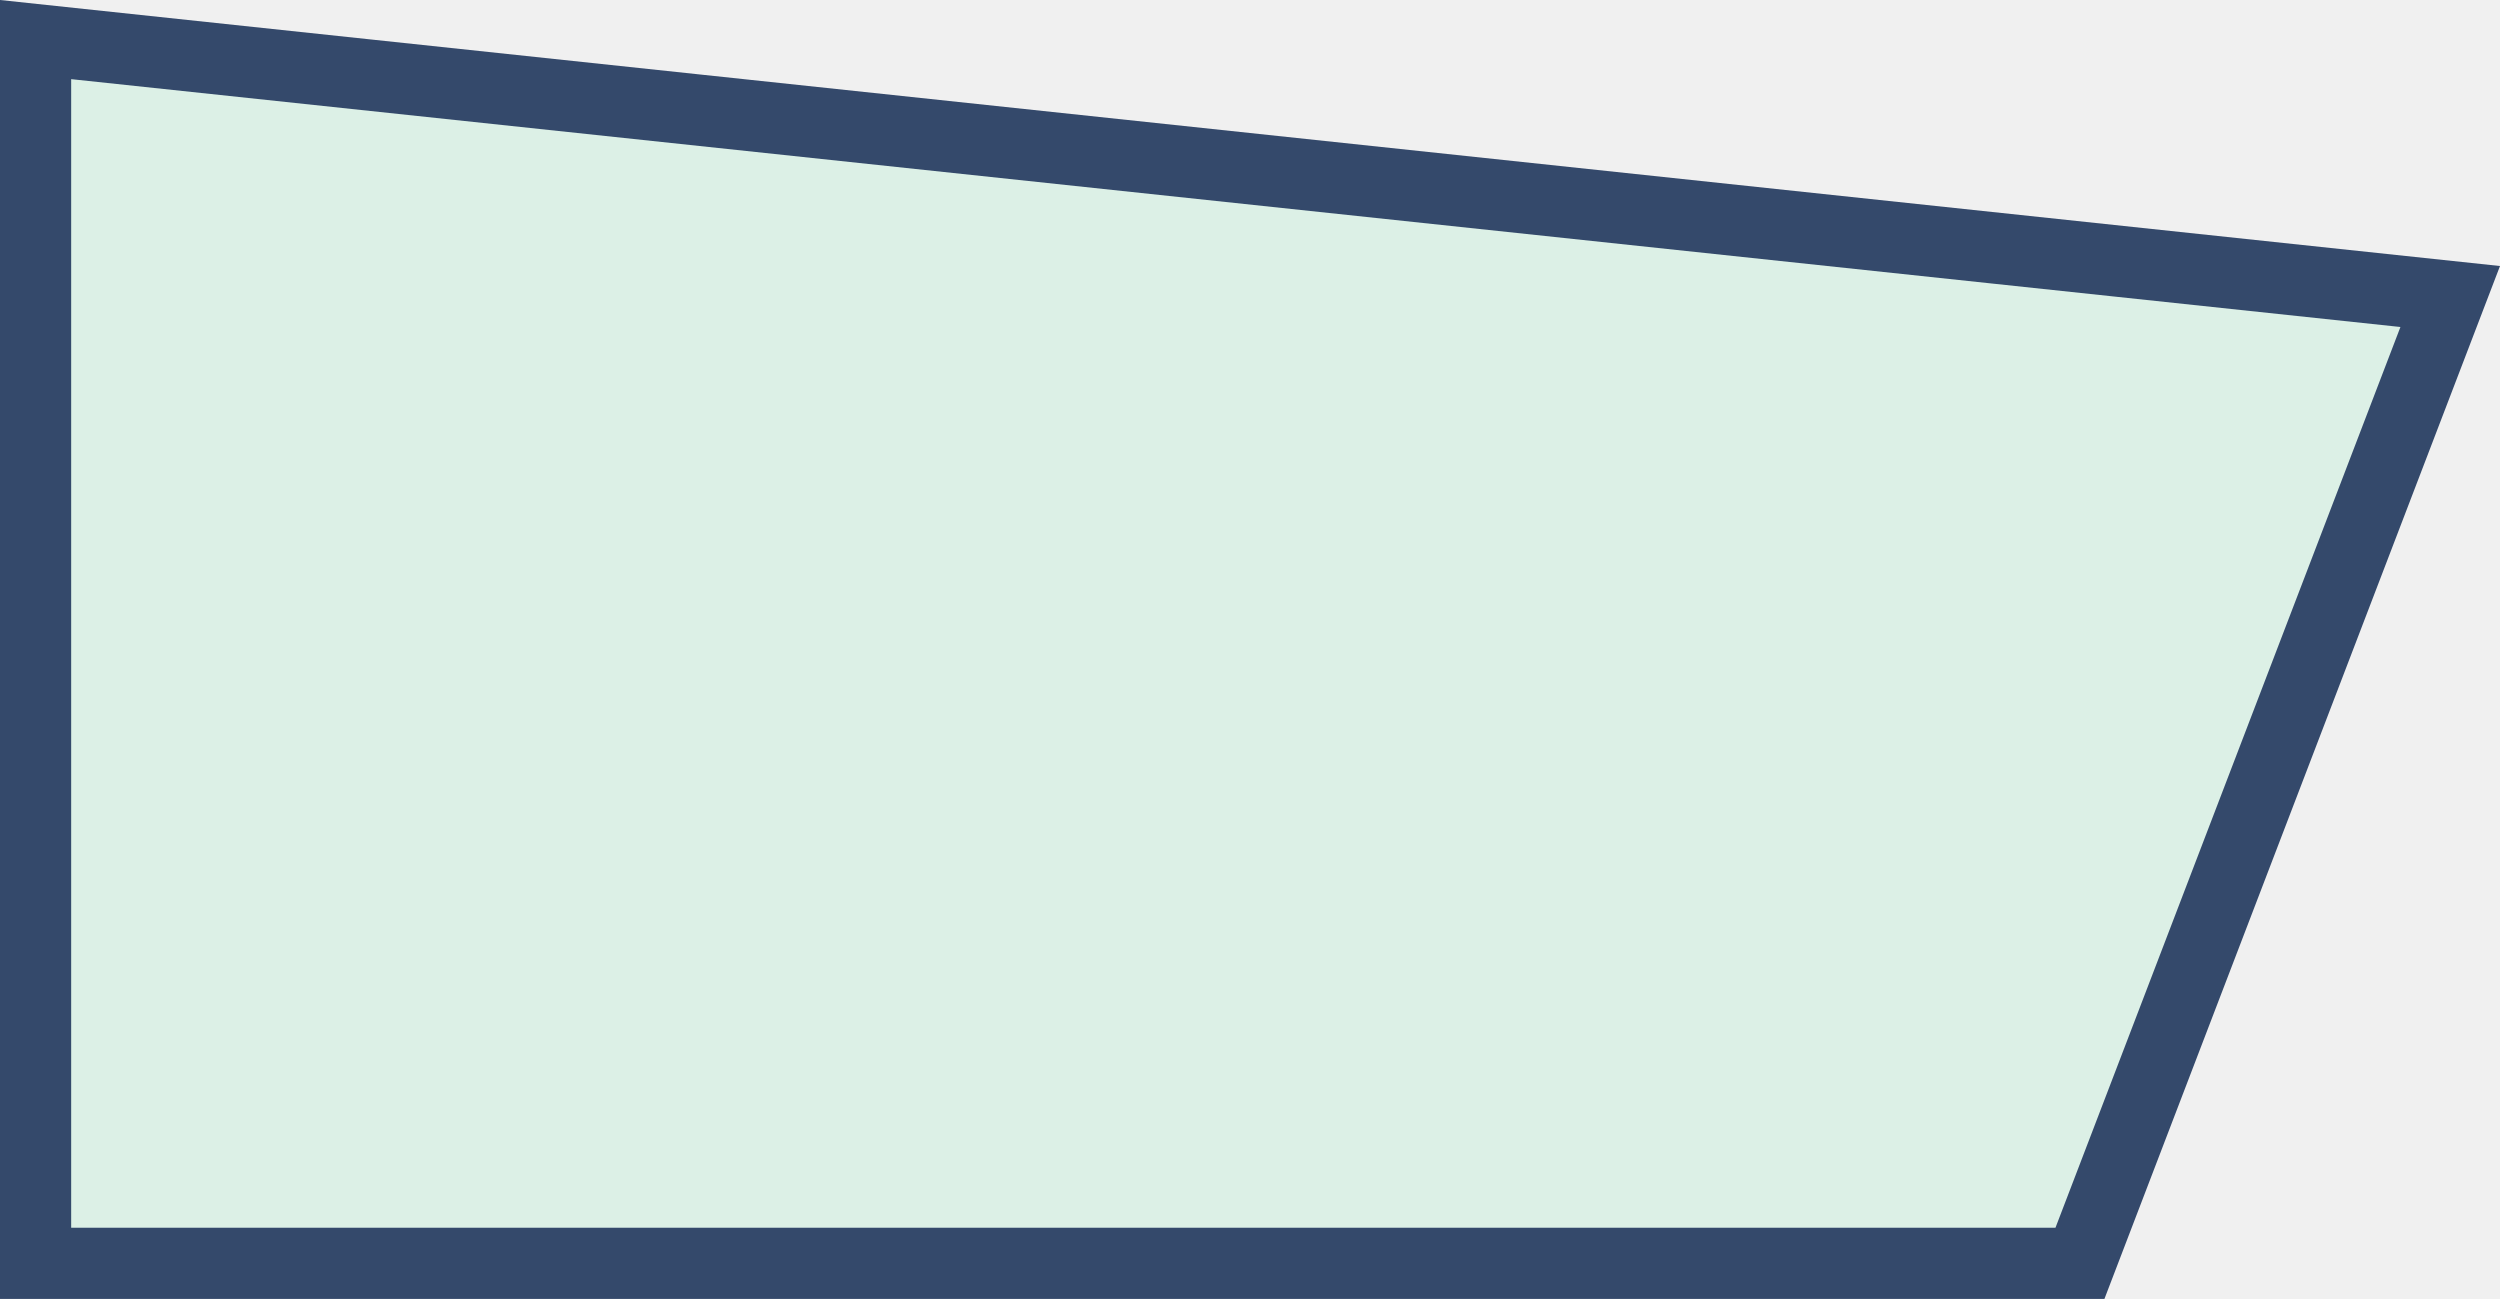
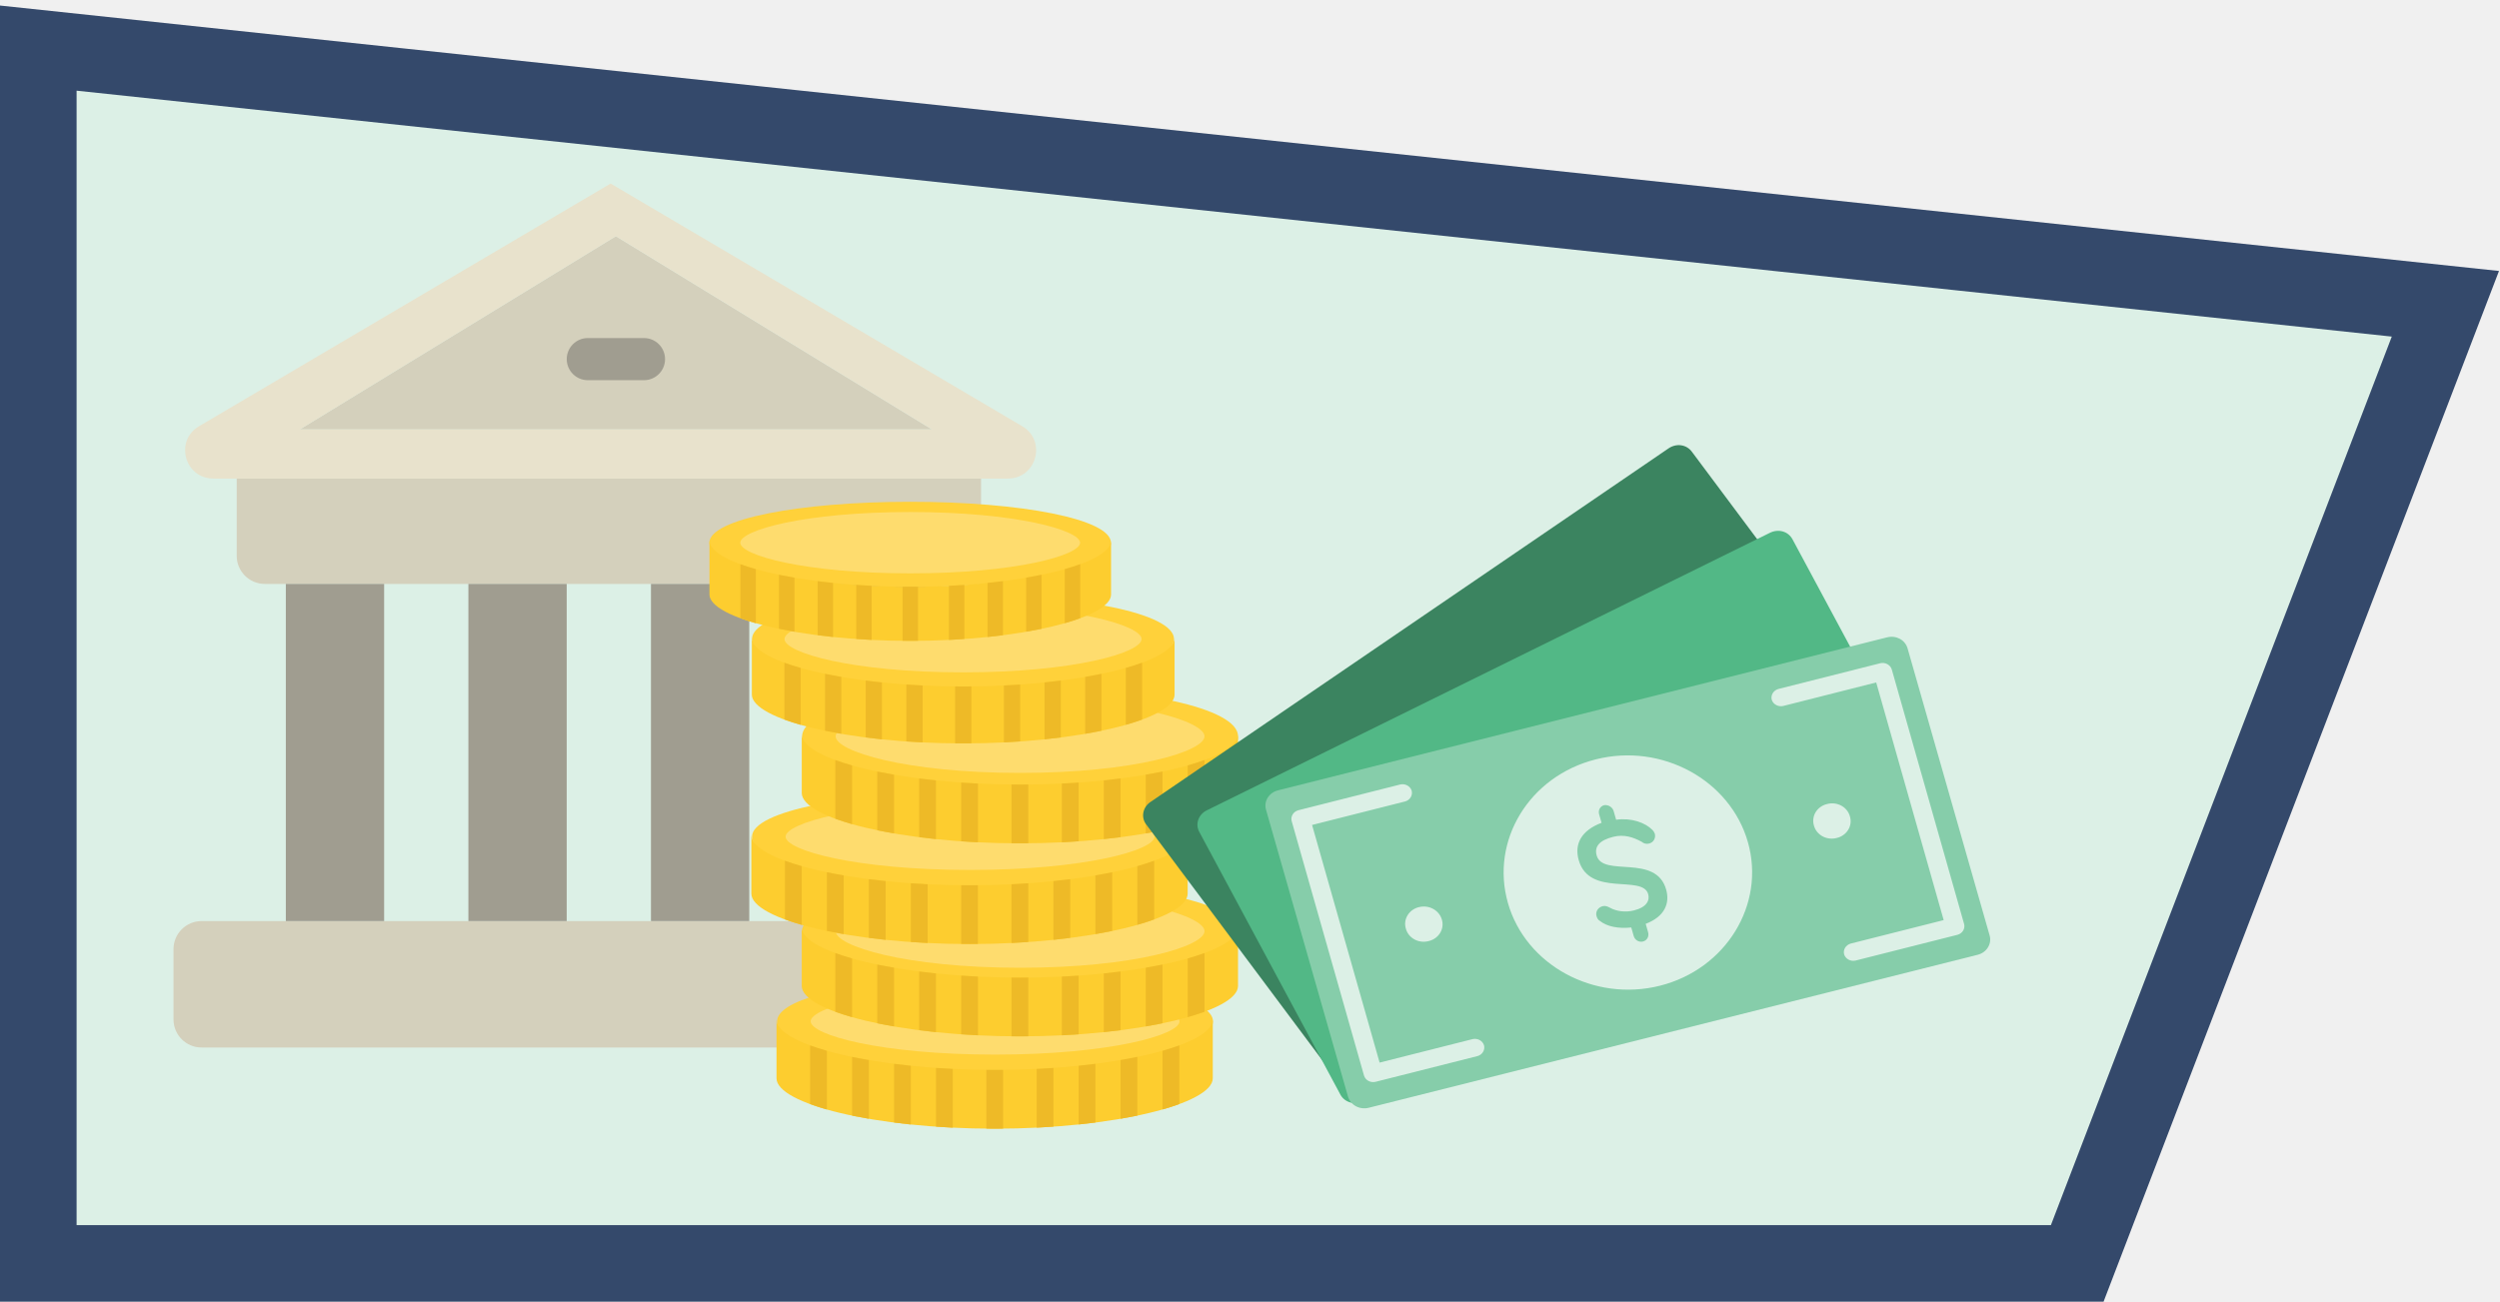
- <svg xmlns="http://www.w3.org/2000/svg" width="281" height="146" viewBox="0 0 281 146" fill="none">
-   <path d="M233.785 142H4V4.448L275.404 33.327L233.785 142Z" fill="#DCF0E6" stroke="#34496B" stroke-width="8" />
+ <svg xmlns="http://www.w3.org/2000/svg" width="261" height="136" viewBox="0 0 261 136" fill="none">
+   <path d="M216.951 131.998H4V5.026L255.401 31.739L216.951 131.998Z" fill="#DCF0E6" stroke="#34496B" stroke-width="8" />
+   <g clip-path="url(#clip0_2448_8782)">
+     <path d="M18.121 99.169C18.121 97.548 19.434 96.234 21.055 96.234H106.128C107.748 96.234 109.061 97.548 109.061 99.169V106.508C109.061 108.129 107.748 109.444 106.128 109.444H21.055C19.434 109.444 18.121 108.129 18.121 106.508V99.169Z" fill="#D4D0BC" />
+     <path d="M24.722 50H102.461V58.073C102.461 59.694 101.148 61.008 99.527 61.008H27.655C26.035 61.008 24.722 59.694 24.722 58.073V50Z" fill="#D4D0BC" />
+     <path fill-rule="evenodd" clip-rule="evenodd" d="M40.119 61.008H29.852V96.234H40.119V61.008ZM59.187 61.008H48.92V96.234H59.187V61.008ZM67.988 61.008H78.255V96.234H67.988V61.008ZM97.323 61.008H87.056V96.234H97.323V61.008Z" fill="#A09D90" />
+     <path d="M64.323 24.68L31.32 44.861H97.325L64.323 24.68Z" fill="#D4D0BC" />
+     <rect x="59.191" y="35.32" width="10.268" height="4.403" rx="2.202" fill="#A09D90" />
+     <path fill-rule="evenodd" clip-rule="evenodd" d="M63.775 19.176L20.785 44.534C18.211 46.052 19.287 49.998 22.274 49.998H105.276C108.263 49.998 109.339 46.052 106.765 44.534L63.775 19.176ZM31.323 44.861L64.325 24.68L97.328 44.861H31.323Z" fill="#E8E2CC" />
+     <path d="M95.058 61.344C83.476 61.344 74.086 59.179 74.086 56.707C74.086 54.234 83.476 52.426 95.058 52.426C106.64 52.426 116.03 54.234 116.03 56.707C116.03 59.179 106.64 61.344 95.058 61.344Z" fill="#FFD13A" />
+     <path d="M78.54 66.771C78.54 69.459 88.407 71.811 100.578 71.811C112.749 71.811 122.616 69.458 122.616 66.771C122.616 64.083 112.749 62.118 100.578 62.118C88.407 62.118 78.54 64.083 78.54 66.771Z" fill="#FFD13A" />
+     <path d="M106.54 82.474C93.967 82.474 83.775 79.887 83.775 76.93C83.775 73.973 93.967 71.812 106.54 71.812C119.112 71.812 129.304 73.973 129.304 76.93C129.304 79.886 119.112 82.474 106.54 82.474Z" fill="#FFD13A" />
+     <path d="M78.542 87.419C78.542 89.82 86.585 92.126 97.263 92.591C89.314 93.359 83.775 95.106 83.775 97.286C83.775 99.421 89.09 101.364 96.777 102.278C87.705 102.865 81.159 104.555 81.159 106.709C81.159 109.397 91.243 111.926 103.816 111.926C116.388 111.926 126.687 109.396 126.687 106.709C126.687 104.795 121.519 103.247 114.002 102.515C122.909 101.738 129.304 99.628 129.304 97.286C129.304 94.616 120.99 92.594 110.117 92.227C118.295 91.376 124.071 89.43 124.071 87.419C124.071 84.731 113.879 82.766 101.307 82.766C88.734 82.766 78.542 84.731 78.542 87.419Z" fill="#FFD13A" />
+     <path d="M112.807 56.707C112.807 58.011 106.098 59.905 95.062 59.905C84.027 59.905 77.316 58.011 77.316 56.707C77.316 55.403 84.025 53.496 95.062 53.496C106.097 53.496 112.807 55.403 112.807 56.707Z" fill="#FEDC6E" />
+     <path d="M100.582 70.248C112.179 70.248 119.229 68.189 119.229 66.772C119.229 65.354 112.178 63.282 100.582 63.282C88.985 63.282 81.935 65.354 81.935 66.772C81.935 68.189 88.986 70.248 100.582 70.248Z" fill="#FEDC6E" />
+     <path d="M125.801 76.93C125.801 78.489 118.518 80.754 106.539 80.754C94.561 80.754 87.277 78.489 87.277 76.93C87.277 75.371 94.56 73.091 106.539 73.091C118.517 73.091 125.801 75.371 125.801 76.93Z" fill="#FEDC6E" />
+     <path d="M101.313 90.892C113.292 90.892 120.575 88.834 120.575 87.416C120.575 85.999 113.291 83.927 101.313 83.927C89.334 83.927 82.051 85.999 82.051 87.416C82.051 88.834 89.335 90.892 101.313 90.892Z" fill="#FEDC6E" />
+     <path d="M125.801 97.288C125.801 98.847 118.518 101.112 106.539 101.112C94.561 101.112 87.277 98.847 87.277 97.288C87.277 95.729 94.56 93.449 106.539 93.449C118.517 93.449 125.801 95.729 125.801 97.288Z" fill="#FEDC6E" />
+     <path d="M123.191 106.709C123.191 108.126 115.909 110.185 103.929 110.185C91.951 110.185 84.668 108.126 84.668 106.709C84.668 105.292 91.95 103.219 103.929 103.219C115.907 103.219 123.191 105.292 123.191 106.709Z" fill="#FEDC6E" />
+     <path d="M116.042 56.465C116.042 58.918 106.651 61.307 95.07 61.307C83.488 61.307 74.098 58.917 74.098 56.465V62.112C74.104 64.562 83.491 66.958 95.07 66.958C106.65 66.958 116.036 64.562 116.042 62.112V56.465Z" fill="#FDCD2F" />
+     <path d="M100.6 71.725C112.791 71.725 122.675 69.209 122.675 66.628V72.572C122.669 75.151 112.788 77.673 100.6 77.673C88.411 77.673 78.531 75.151 78.525 72.572V66.627C78.525 69.209 88.408 71.725 100.6 71.725Z" fill="#FDCD2F" />
+     <path d="M129.302 76.714C129.302 79.377 119.101 81.974 106.519 81.974C93.937 81.974 83.736 79.377 83.736 76.714V82.848C83.742 85.51 93.939 88.112 106.519 88.112C119.097 88.112 129.295 85.51 129.302 82.848V76.714Z" fill="#FDCD2F" />
+     <path d="M101.258 92.496C113.842 92.496 124.042 89.899 124.042 87.236V93.37C124.035 96.032 113.838 98.635 101.259 98.635C88.68 98.635 78.482 96.032 78.475 93.37V87.236C78.475 89.9 88.677 92.496 101.258 92.496Z" fill="#FDCD2F" />
+     <path d="M129.302 96.879C129.302 99.544 119.101 102.142 106.519 102.142C93.937 102.142 83.736 99.545 83.736 96.881V103.015C83.742 105.677 93.939 108.279 106.519 108.279C119.097 108.279 129.295 105.677 129.302 103.016V96.879Z" fill="#FDCD2F" />
+     <path d="M126.665 106.527C126.665 109.19 116.465 111.788 103.882 111.788C91.3 111.788 81.1 109.191 81.1 106.527V112.662C81.106 115.323 91.303 117.926 103.882 117.926C116.462 117.926 126.658 115.323 126.665 112.662V106.527Z" fill="#FDCD2F" />
+     <path d="M103.141 66.552C103.24 66.542 103.339 66.532 103.437 66.521C103.885 66.472 104.323 66.42 104.754 66.365V60.717C104.319 60.772 103.876 60.825 103.425 60.873C103.33 60.883 103.235 60.893 103.141 60.903V66.552Z" fill="#EEBA27" />
+     <path d="M99.108 66.857C99.233 66.851 99.358 66.845 99.483 66.838C99.9 66.815 100.313 66.789 100.721 66.761V61.111C100.184 61.149 99.646 61.181 99.108 61.208V66.857Z" fill="#EEBA27" />
+     <path d="M78.941 59.465C78.357 59.3 77.818 59.126 77.328 58.946V64.589C77.859 64.784 78.397 64.958 78.941 65.111V59.465Z" fill="#EEBA27" />
+     <path d="M82.974 60.357C82.415 60.261 81.877 60.159 81.361 60.052V65.697C81.897 65.808 82.434 65.911 82.974 66.004V60.357Z" fill="#EEBA27" />
+     <path d="M85.891 60.779C85.725 60.759 85.559 60.738 85.395 60.717V66.365C85.919 66.432 86.455 66.495 87.008 66.553V60.904C86.628 60.866 86.257 60.824 85.891 60.779Z" fill="#EEBA27" />
+     <path d="M91.039 61.207C90.493 61.18 89.955 61.148 89.425 61.111V66.76C89.955 66.797 90.492 66.83 91.039 66.856V61.207Z" fill="#EEBA27" />
+     <path d="M94.63 61.304C94.509 61.303 94.389 61.302 94.269 61.301V66.95C94.806 66.955 95.344 66.955 95.882 66.95V61.301C95.763 61.302 95.645 61.303 95.526 61.304C95.376 61.305 95.226 61.306 95.075 61.306C94.926 61.306 94.778 61.305 94.63 61.304Z" fill="#EEBA27" />
+     <path d="M108.786 60.051C108.27 60.159 107.731 60.261 107.173 60.356V66.002C107.731 65.907 108.269 65.805 108.786 65.697V60.051Z" fill="#EEBA27" />
+     <path d="M112.82 58.945C112.33 59.125 111.791 59.299 111.207 59.464V65.111C111.792 64.944 112.329 64.77 112.82 64.589V58.945Z" fill="#EEBA27" />
+     <path d="M100.354 71.722C100.437 71.722 100.52 71.723 100.604 71.723C100.702 71.723 100.799 71.722 100.896 71.722C101.082 71.721 101.268 71.72 101.453 71.718V77.665C100.887 77.67 100.32 77.67 99.754 77.665V71.718C99.954 71.72 100.153 71.722 100.354 71.722Z" fill="#EEBA27" />
+     <path d="M96.359 71.62V77.567C95.784 77.538 95.218 77.504 94.66 77.465V71.519C95.218 71.558 95.784 71.591 96.359 71.62Z" fill="#EEBA27" />
+     <path d="M91.094 71.187C91.428 71.227 91.768 71.265 92.112 71.301V77.246C91.545 77.186 90.979 77.121 90.414 77.049V71.104C90.638 71.132 90.865 71.16 91.094 71.187Z" fill="#EEBA27" />
+     <path d="M87.866 70.724V76.668C87.298 76.571 86.732 76.464 86.167 76.348V70.403C86.711 70.516 87.278 70.623 87.866 70.724Z" fill="#EEBA27" />
+     <path d="M83.621 69.785V75.729C83.004 75.553 82.439 75.37 81.923 75.179V69.239C82.438 69.428 83.006 69.611 83.621 69.785Z" fill="#EEBA27" />
+     <path d="M117.584 75.729V69.785C118.199 69.611 118.767 69.428 119.282 69.239V75.18C118.773 75.367 118.215 75.549 117.608 75.722C117.6 75.725 117.592 75.727 117.584 75.729Z" fill="#EEBA27" />
+     <path d="M115.036 70.403V76.347C114.493 76.46 113.926 76.568 113.338 76.667V70.724C113.926 70.623 114.493 70.516 115.036 70.403Z" fill="#EEBA27" />
+     <path d="M110.791 71.103V77.048C110.239 77.119 109.673 77.186 109.093 77.246V71.299C109.12 71.297 109.147 71.294 109.174 71.291C109.725 71.234 110.264 71.171 110.791 71.103Z" fill="#EEBA27" />
+     <path d="M106.548 71.519V77.465C105.99 77.504 105.425 77.538 104.85 77.567V71.619C105.425 71.591 105.991 71.558 106.548 71.519Z" fill="#EEBA27" />
+     <path d="M110.902 88.003C111.104 87.993 111.305 87.983 111.505 87.972C111.892 87.95 112.275 87.924 112.654 87.897V81.762C112.455 81.775 112.255 81.789 112.054 81.801C111.691 81.824 111.328 81.844 110.965 81.862C110.944 81.863 110.923 81.864 110.902 81.865V88.003Z" fill="#EEBA27" />
+     <path d="M101.33 87.96C101.598 87.975 101.868 87.99 102.139 88.003V81.865C101.929 81.855 101.721 81.844 101.513 81.832C101.134 81.811 100.759 81.787 100.387 81.762V87.899C100.701 87.921 101.016 87.941 101.33 87.96Z" fill="#EEBA27" />
+     <path d="M88.994 79.972C88.359 79.792 87.772 79.603 87.24 79.408V85.539C87.817 85.75 88.402 85.939 88.994 86.106V79.972Z" fill="#EEBA27" />
+     <path d="M93.374 80.941C92.768 80.837 92.183 80.726 91.623 80.61V86.744C92.204 86.865 92.788 86.976 93.374 87.076V80.941Z" fill="#EEBA27" />
+     <path d="M96.72 81.421C96.479 81.392 96.239 81.363 96.002 81.333V87.468C96.585 87.542 97.17 87.61 97.755 87.671V81.535C97.405 81.499 97.061 81.461 96.72 81.421Z" fill="#EEBA27" />
+     <path d="M105.746 81.968C105.711 81.968 105.677 81.968 105.643 81.967V88.106C106.227 88.111 106.811 88.111 107.395 88.106V81.967C107.348 81.968 107.302 81.968 107.255 81.969C107.011 81.971 106.766 81.973 106.519 81.973C106.261 81.972 106.003 81.971 105.746 81.968Z" fill="#EEBA27" />
+     <path d="M117.034 81.333C116.463 81.406 115.878 81.474 115.28 81.535V87.67C115.866 87.61 116.45 87.542 117.034 87.466V81.333Z" fill="#EEBA27" />
+     <path d="M121.415 80.611C120.854 80.727 120.269 80.838 119.663 80.942V87.076C120.269 86.972 120.854 86.861 121.415 86.745V80.611Z" fill="#EEBA27" />
+     <path d="M125.8 79.409C125.267 79.604 124.681 79.793 124.046 79.972V86.106C124.684 85.925 125.266 85.735 125.8 85.538V79.409Z" fill="#EEBA27" />
+     <path d="M102.135 92.489C101.845 92.492 101.553 92.494 101.26 92.494C100.966 92.494 100.674 92.492 100.383 92.489V98.625C100.967 98.631 101.551 98.631 102.135 98.625V92.489Z" fill="#EEBA27" />
+     <path d="M107.394 92.284C106.936 92.316 106.472 92.344 106.002 92.369C105.882 92.375 105.762 92.382 105.642 92.388V98.525C106.235 98.497 106.82 98.461 107.394 98.42V92.284Z" fill="#EEBA27" />
+     <path d="M111.774 91.855C111.204 91.928 110.619 91.996 110.022 92.057V98.193C110.607 98.133 111.191 98.064 111.774 97.989V91.855Z" fill="#EEBA27" />
+     <path d="M116.159 91.132C115.598 91.248 115.013 91.359 114.406 91.463V97.597C115.014 97.492 115.599 97.381 116.159 97.265V91.132Z" fill="#EEBA27" />
+     <path d="M120.539 89.931C120.007 90.126 119.422 90.314 118.787 90.494V96.626C119.423 96.445 120.007 96.256 120.539 96.06V89.931Z" fill="#EEBA27" />
+     <path d="M83.736 90.495C83.101 90.315 82.514 90.126 81.982 89.931V96.061C82.559 96.272 83.144 96.46 83.736 96.627V90.495Z" fill="#EEBA27" />
+     <path d="M88.117 91.464C87.51 91.36 86.925 91.249 86.365 91.132V97.265C86.926 97.381 87.509 97.492 88.117 97.597V91.464Z" fill="#EEBA27" />
+     <path d="M92.498 92.057C91.9 91.996 91.316 91.928 90.745 91.855V97.99C91.328 98.064 91.913 98.132 92.498 98.193V92.057Z" fill="#EEBA27" />
+     <path d="M96.881 92.388C96.288 92.359 95.704 92.324 95.129 92.284V98.419C95.713 98.46 96.297 98.495 96.881 98.524V92.388Z" fill="#EEBA27" />
+     <path d="M124.046 106.274C124.451 106.159 124.836 106.04 125.2 105.919C125.407 105.85 125.606 105.78 125.8 105.709V99.575C125.504 99.684 125.192 99.79 124.865 99.894C124.593 99.981 124.32 100.063 124.046 100.14V106.274Z" fill="#EEBA27" />
+     <path d="M119.663 107.245C120.269 107.14 120.854 107.029 121.415 106.913V100.778C120.854 100.894 120.269 101.005 119.663 101.109V107.245Z" fill="#EEBA27" />
+     <path d="M115.28 107.84C115.878 107.778 116.463 107.71 117.034 107.637V101.503C116.45 101.577 115.866 101.645 115.28 101.706V107.84Z" fill="#EEBA27" />
+     <path d="M110.902 108.17C111.495 108.141 112.079 108.106 112.654 108.066V101.931C112.07 101.972 111.486 102.007 110.902 102.036V108.17Z" fill="#EEBA27" />
+     <path d="M105.643 108.273C105.934 108.275 106.227 108.277 106.521 108.277C106.814 108.277 107.105 108.275 107.395 108.273V102.137L107.179 102.138C106.96 102.14 106.74 102.142 106.519 102.142C106.299 102.142 106.08 102.14 105.862 102.138L105.643 102.137V108.273Z" fill="#EEBA27" />
+     <path d="M100.387 108.066C100.962 108.106 101.547 108.141 102.139 108.17V102.036C101.555 102.008 100.971 101.973 100.387 101.933V108.066Z" fill="#EEBA27" />
+     <path d="M96.002 107.636C96.573 107.709 97.157 107.777 97.755 107.839V101.705C97.17 101.645 96.585 101.577 96.002 101.503V107.636Z" fill="#EEBA27" />
+     <path d="M91.623 106.912C92.183 107.029 92.768 107.139 93.374 107.244V101.109C92.837 101.017 92.319 100.92 91.819 100.818C91.753 100.805 91.688 100.791 91.623 100.778V106.912Z" fill="#EEBA27" />
+     <path d="M87.24 105.708C87.772 105.904 88.359 106.093 88.994 106.273V100.14C88.638 100.04 88.283 99.932 87.932 99.816C87.692 99.737 87.462 99.657 87.24 99.576V105.708Z" fill="#EEBA27" />
+     <path d="M121.417 115.918C122.052 115.737 122.637 115.548 123.169 115.353V109.222C122.593 109.433 122.008 109.621 121.417 109.788V115.918Z" fill="#EEBA27" />
+     <path d="M117.034 116.889C117.641 116.785 118.226 116.674 118.787 116.557V110.424C118.205 110.544 117.62 110.655 117.034 110.755V116.889Z" fill="#EEBA27" />
+     <path d="M112.657 117.484C113.254 117.423 113.839 117.355 114.409 117.282V111.149C113.826 111.223 113.241 111.291 112.657 111.352V117.484Z" fill="#EEBA27" />
+     <path d="M108.274 117.816C108.866 117.787 109.451 117.752 110.026 117.712V111.579C109.442 111.62 108.858 111.654 108.274 111.683V117.816Z" fill="#EEBA27" />
+     <path d="M103.014 117.919C103.303 117.922 103.593 117.923 103.885 117.923C104.18 117.923 104.474 117.921 104.767 117.919V111.783L104.551 111.784C104.332 111.786 104.112 111.788 103.891 111.788C103.669 111.788 103.449 111.786 103.23 111.784L103.014 111.783V117.919Z" fill="#EEBA27" />
+     <path d="M97.759 117.713C98.334 117.753 98.918 117.788 99.511 117.817V111.683C98.919 111.654 98.334 111.618 97.759 111.579V117.713Z" fill="#EEBA27" />
+     <path d="M93.376 117.284C93.946 117.357 94.531 117.424 95.128 117.486V111.351C94.529 111.29 93.947 111.222 93.376 111.149V117.284Z" fill="#EEBA27" />
+     <path d="M90.685 116.881C90.705 116.884 90.726 116.888 90.747 116.891V110.756C90.14 110.652 89.555 110.542 88.994 110.425V116.56C89.537 116.672 90.099 116.779 90.685 116.881Z" fill="#EEBA27" />
+     <path d="M85.939 115.797C86.039 115.827 86.14 115.857 86.243 115.886C86.284 115.898 86.325 115.91 86.365 115.921V109.788C85.731 109.608 85.145 109.42 84.613 109.225V115.355C85.051 115.515 85.493 115.663 85.939 115.797Z" fill="#EEBA27" />
+   </g>
+   <g clip-path="url(#clip1_2448_8782)">
+     <path fill-rule="evenodd" clip-rule="evenodd" d="M176.7 47.194L195.366 72.202C195.632 72.554 195.732 72.997 195.647 73.435C195.56 73.87 195.297 74.261 194.911 74.524L140.808 111.472C140.424 111.734 139.949 111.845 139.491 111.781C139.033 111.716 138.627 111.479 138.363 111.124L119.697 86.119C119.431 85.766 119.332 85.321 119.416 84.886C119.5 84.451 119.766 84.057 120.15 83.794L174.258 46.852C175.084 46.285 176.132 46.432 176.7 47.194Z" fill="#3B8460" />
+     <path fill-rule="evenodd" clip-rule="evenodd" d="M187.216 56.354L201.962 83.817C202.172 84.204 202.205 84.659 202.057 85.079C201.911 85.501 201.591 85.851 201.172 86.057L142.356 115.058C141.939 115.264 141.456 115.308 141.013 115.179C140.568 115.05 140.203 114.759 139.995 114.368L125.25 86.907C125.04 86.518 125.004 86.065 125.153 85.643C125.301 85.223 125.618 84.87 126.038 84.664L184.856 55.666C185.756 55.224 186.769 55.517 187.216 56.354Z" fill="#52B886" />
+     <path fill-rule="evenodd" clip-rule="evenodd" d="M199.238 67.763L207.8 97.732C207.923 98.154 207.859 98.605 207.623 98.986C207.391 99.367 207.005 99.642 206.552 99.755L142.949 115.742C142.496 115.856 142.015 115.796 141.609 115.578C141.205 115.356 140.908 114.996 140.788 114.571L132.226 84.605C132.103 84.18 132.164 83.727 132.4 83.349C132.635 82.968 133.019 82.69 133.471 82.576L197.08 66.592C198.051 66.35 198.977 66.852 199.238 67.763Z" fill="#86CDAA" />
+     <path fill-rule="evenodd" clip-rule="evenodd" d="M166.663 79.34C159.707 81.098 155.638 87.828 157.487 94.331C159.333 100.831 166.486 104.729 173.378 102.986C180.273 101.243 184.403 94.498 182.556 87.995C180.71 81.492 173.555 77.597 166.663 79.34ZM168.537 84.759L168.79 85.645C170.406 85.426 171.833 85.954 172.585 86.713C172.693 86.824 172.775 86.955 172.828 87.094C172.961 87.568 172.685 88.018 172.248 88.129C171.972 88.209 171.667 88.139 171.46 87.949C170.583 87.473 169.619 87.146 168.491 87.431C167.049 87.794 166.494 88.443 166.762 89.388C167.417 91.695 172.946 89.156 174.017 92.941C174.421 94.359 173.882 95.762 171.879 96.522L172.133 97.41C172.248 97.822 172.038 98.257 171.596 98.368C171.158 98.478 170.744 98.203 170.626 97.791L170.373 96.903C169.072 97.039 167.872 96.836 167.09 96.213C166.931 96.128 166.819 95.966 166.749 95.729C166.68 95.507 166.711 95.27 166.831 95.072C166.954 94.877 167.156 94.733 167.391 94.678C167.645 94.614 167.864 94.686 168.182 94.859C168.818 95.206 169.734 95.353 170.672 95.116C171.989 94.784 172.324 94.066 172.138 93.414C171.552 91.35 165.99 93.764 164.883 89.864C164.394 88.147 165.205 86.742 167.269 85.967L167.015 85.078C166.898 84.666 167.11 84.231 167.55 84.121C168 84.069 168.422 84.342 168.537 84.759ZM154.996 109.216C154.845 108.735 154.321 108.449 153.804 108.567L144.089 111.021L137.036 86.193L146.751 83.737C147.263 83.596 147.564 83.101 147.439 82.612C147.288 82.131 146.764 81.845 146.247 81.963L135.594 84.656C135.082 84.8 134.778 85.295 134.903 85.781L142.463 112.383C142.611 112.864 143.135 113.15 143.654 113.031L154.308 110.341C154.82 110.2 155.121 109.703 154.996 109.216ZM205.137 96.545L197.581 69.944C197.43 69.462 196.905 69.174 196.389 69.292L185.732 71.985C185.224 72.129 184.919 72.624 185.045 73.113C185.195 73.591 185.72 73.875 186.236 73.761L195.954 71.303L203.002 96.133L193.289 98.586C192.78 98.731 192.476 99.225 192.604 99.711C192.752 100.193 193.277 100.476 193.793 100.36L204.447 97.667C204.958 97.526 205.263 97.034 205.137 96.545ZM148.206 94.774C147.703 94.892 147.27 95.198 147.012 95.623C146.751 96.048 146.685 96.553 146.83 97.024C146.956 97.5 147.281 97.907 147.731 98.151C148.178 98.396 148.715 98.458 149.216 98.324C149.72 98.205 150.15 97.896 150.411 97.472C150.669 97.049 150.733 96.542 150.59 96.074C150.308 95.098 149.245 94.516 148.206 94.776V94.774ZM191.834 87.55C192.338 87.434 192.77 87.125 193.029 86.703C193.289 86.278 193.353 85.773 193.21 85.302C193.085 84.826 192.76 84.419 192.31 84.175C191.862 83.933 191.328 83.868 190.829 84.005C190.323 84.121 189.893 84.427 189.632 84.852C189.374 85.277 189.308 85.781 189.451 86.252C189.576 86.729 189.901 87.133 190.348 87.38C190.799 87.622 191.333 87.686 191.832 87.55H191.834Z" fill="#DCF0E6" />
+   </g>
+   <defs>
+     <clipPath id="clip0_2448_8782">
+       <rect width="111.927" height="112" fill="white" transform="translate(18.1211 12.1758)" />
+     </clipPath>
+     <clipPath id="clip1_2448_8782">
+       <rect width="88.475" height="89.6" fill="white" transform="translate(119.387 36.707)" />
+     </clipPath>
+   </defs>
</svg>
